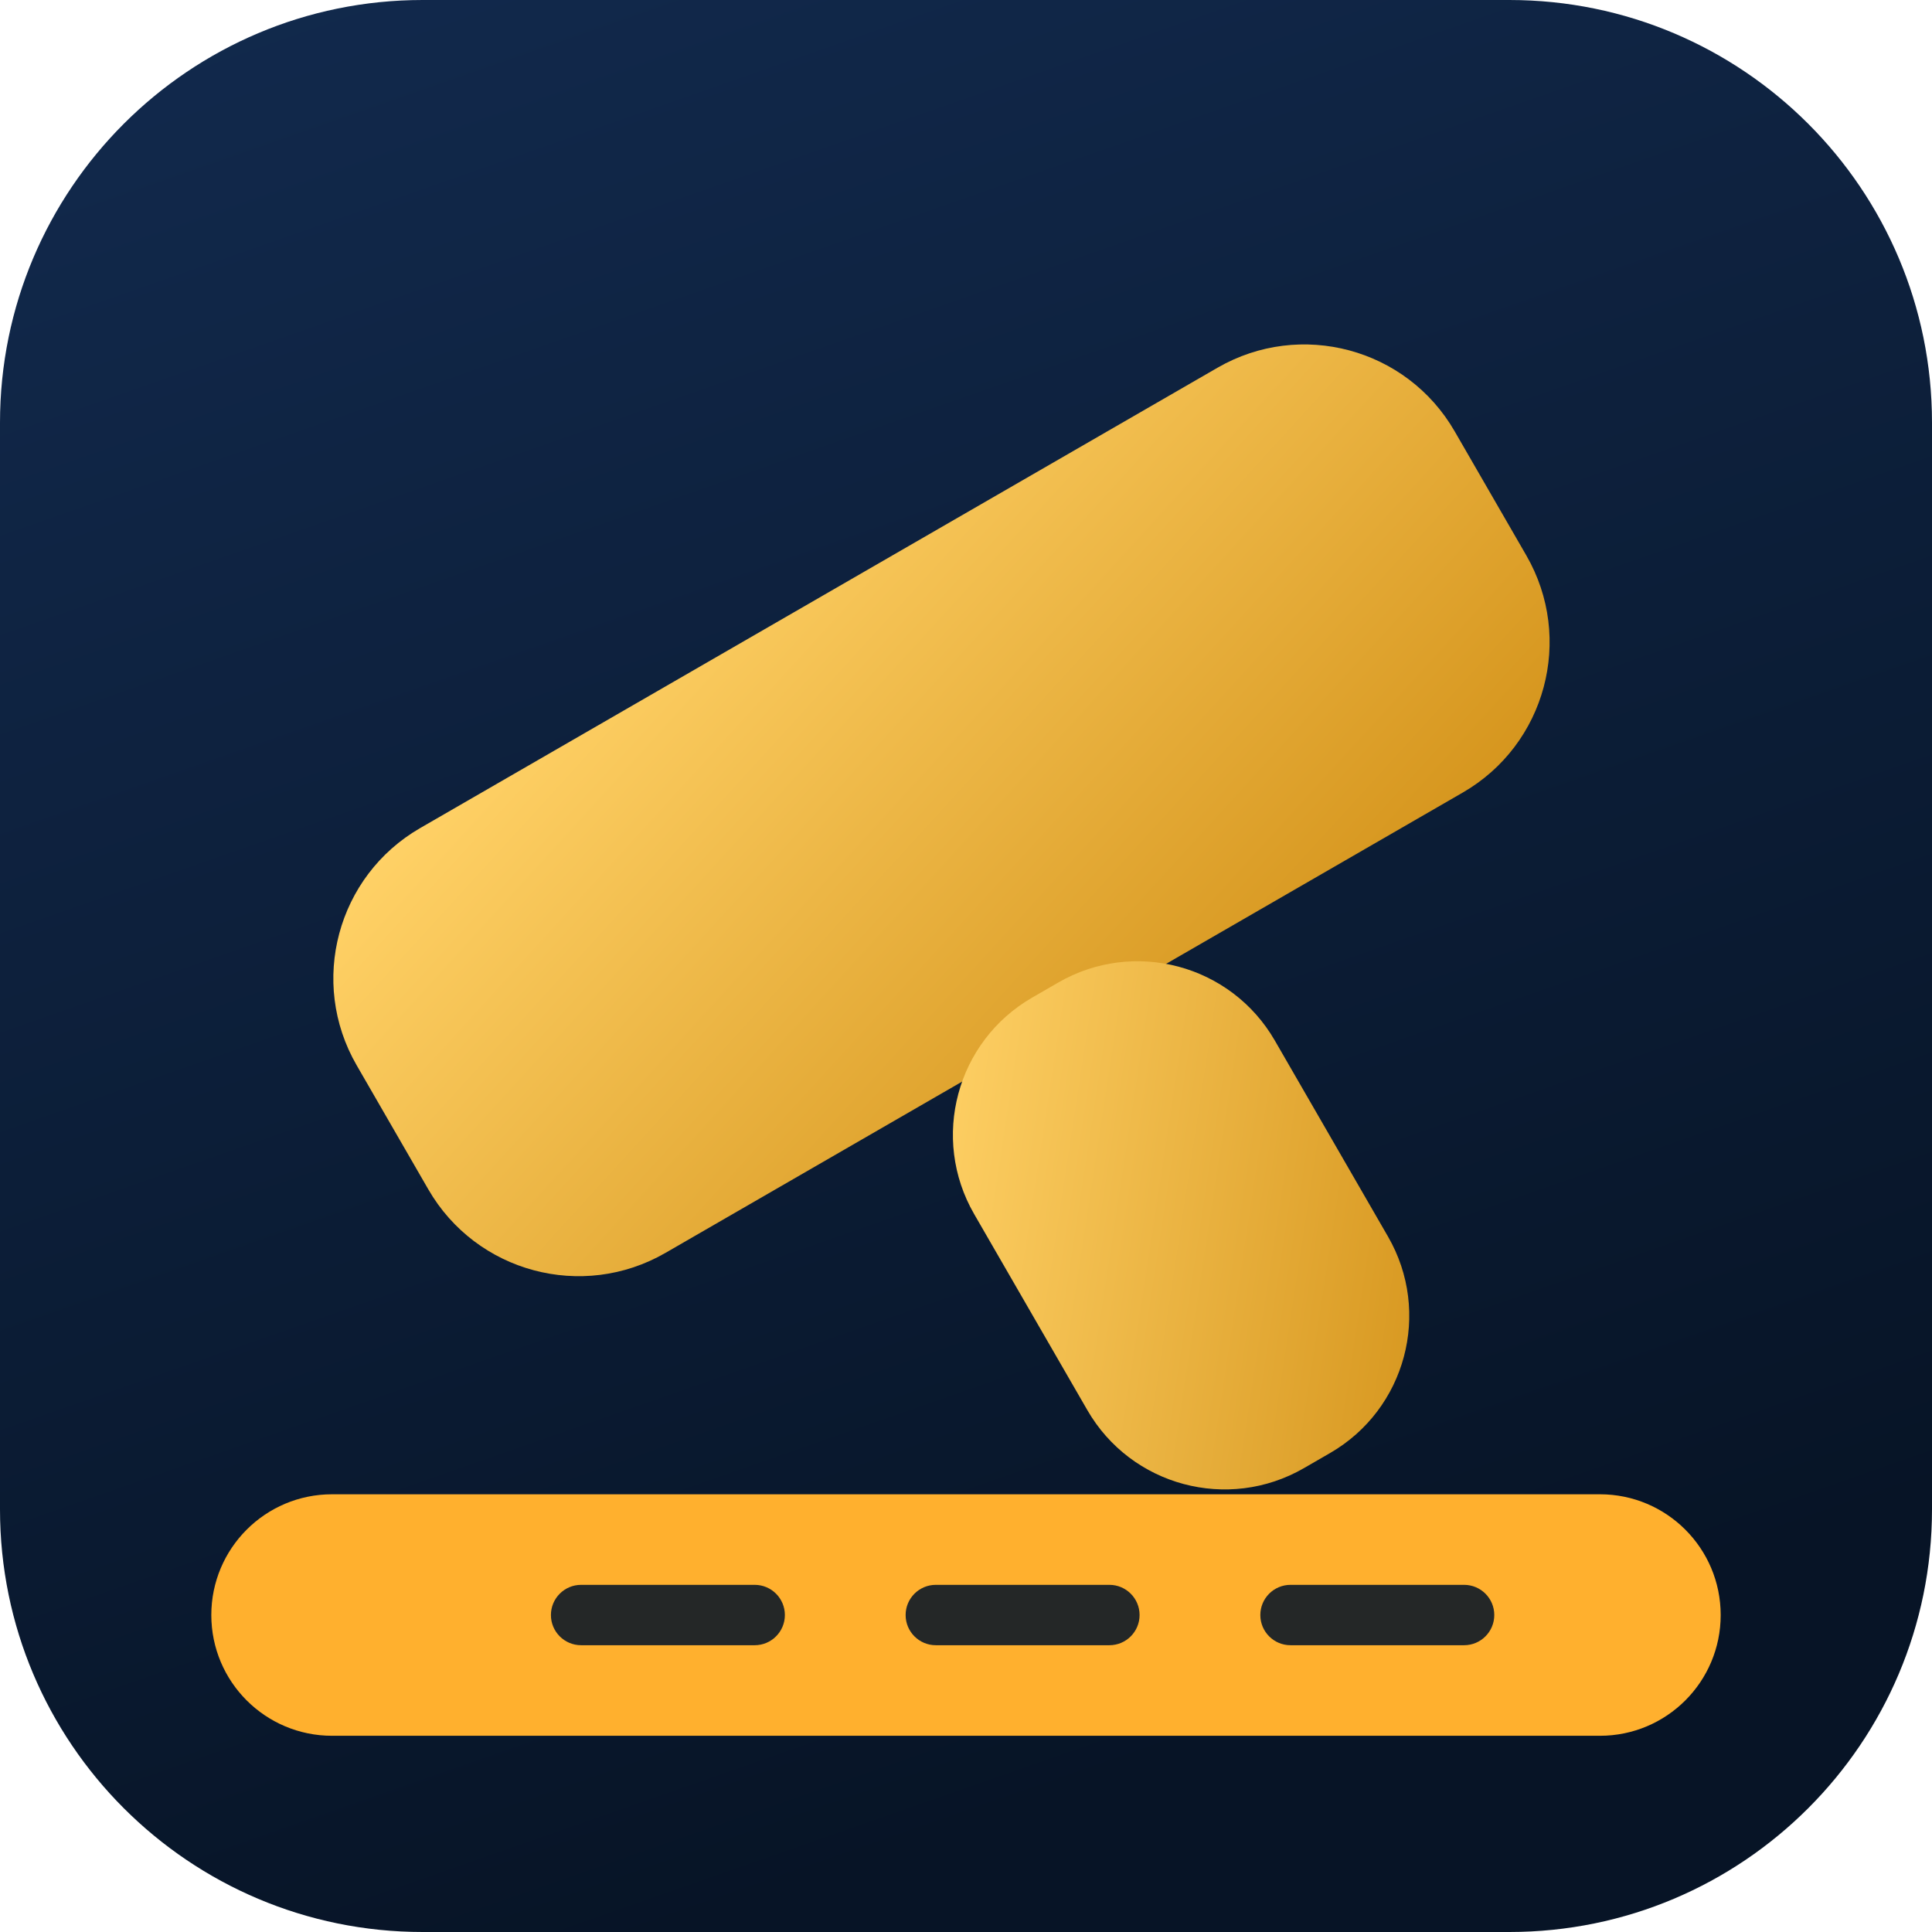
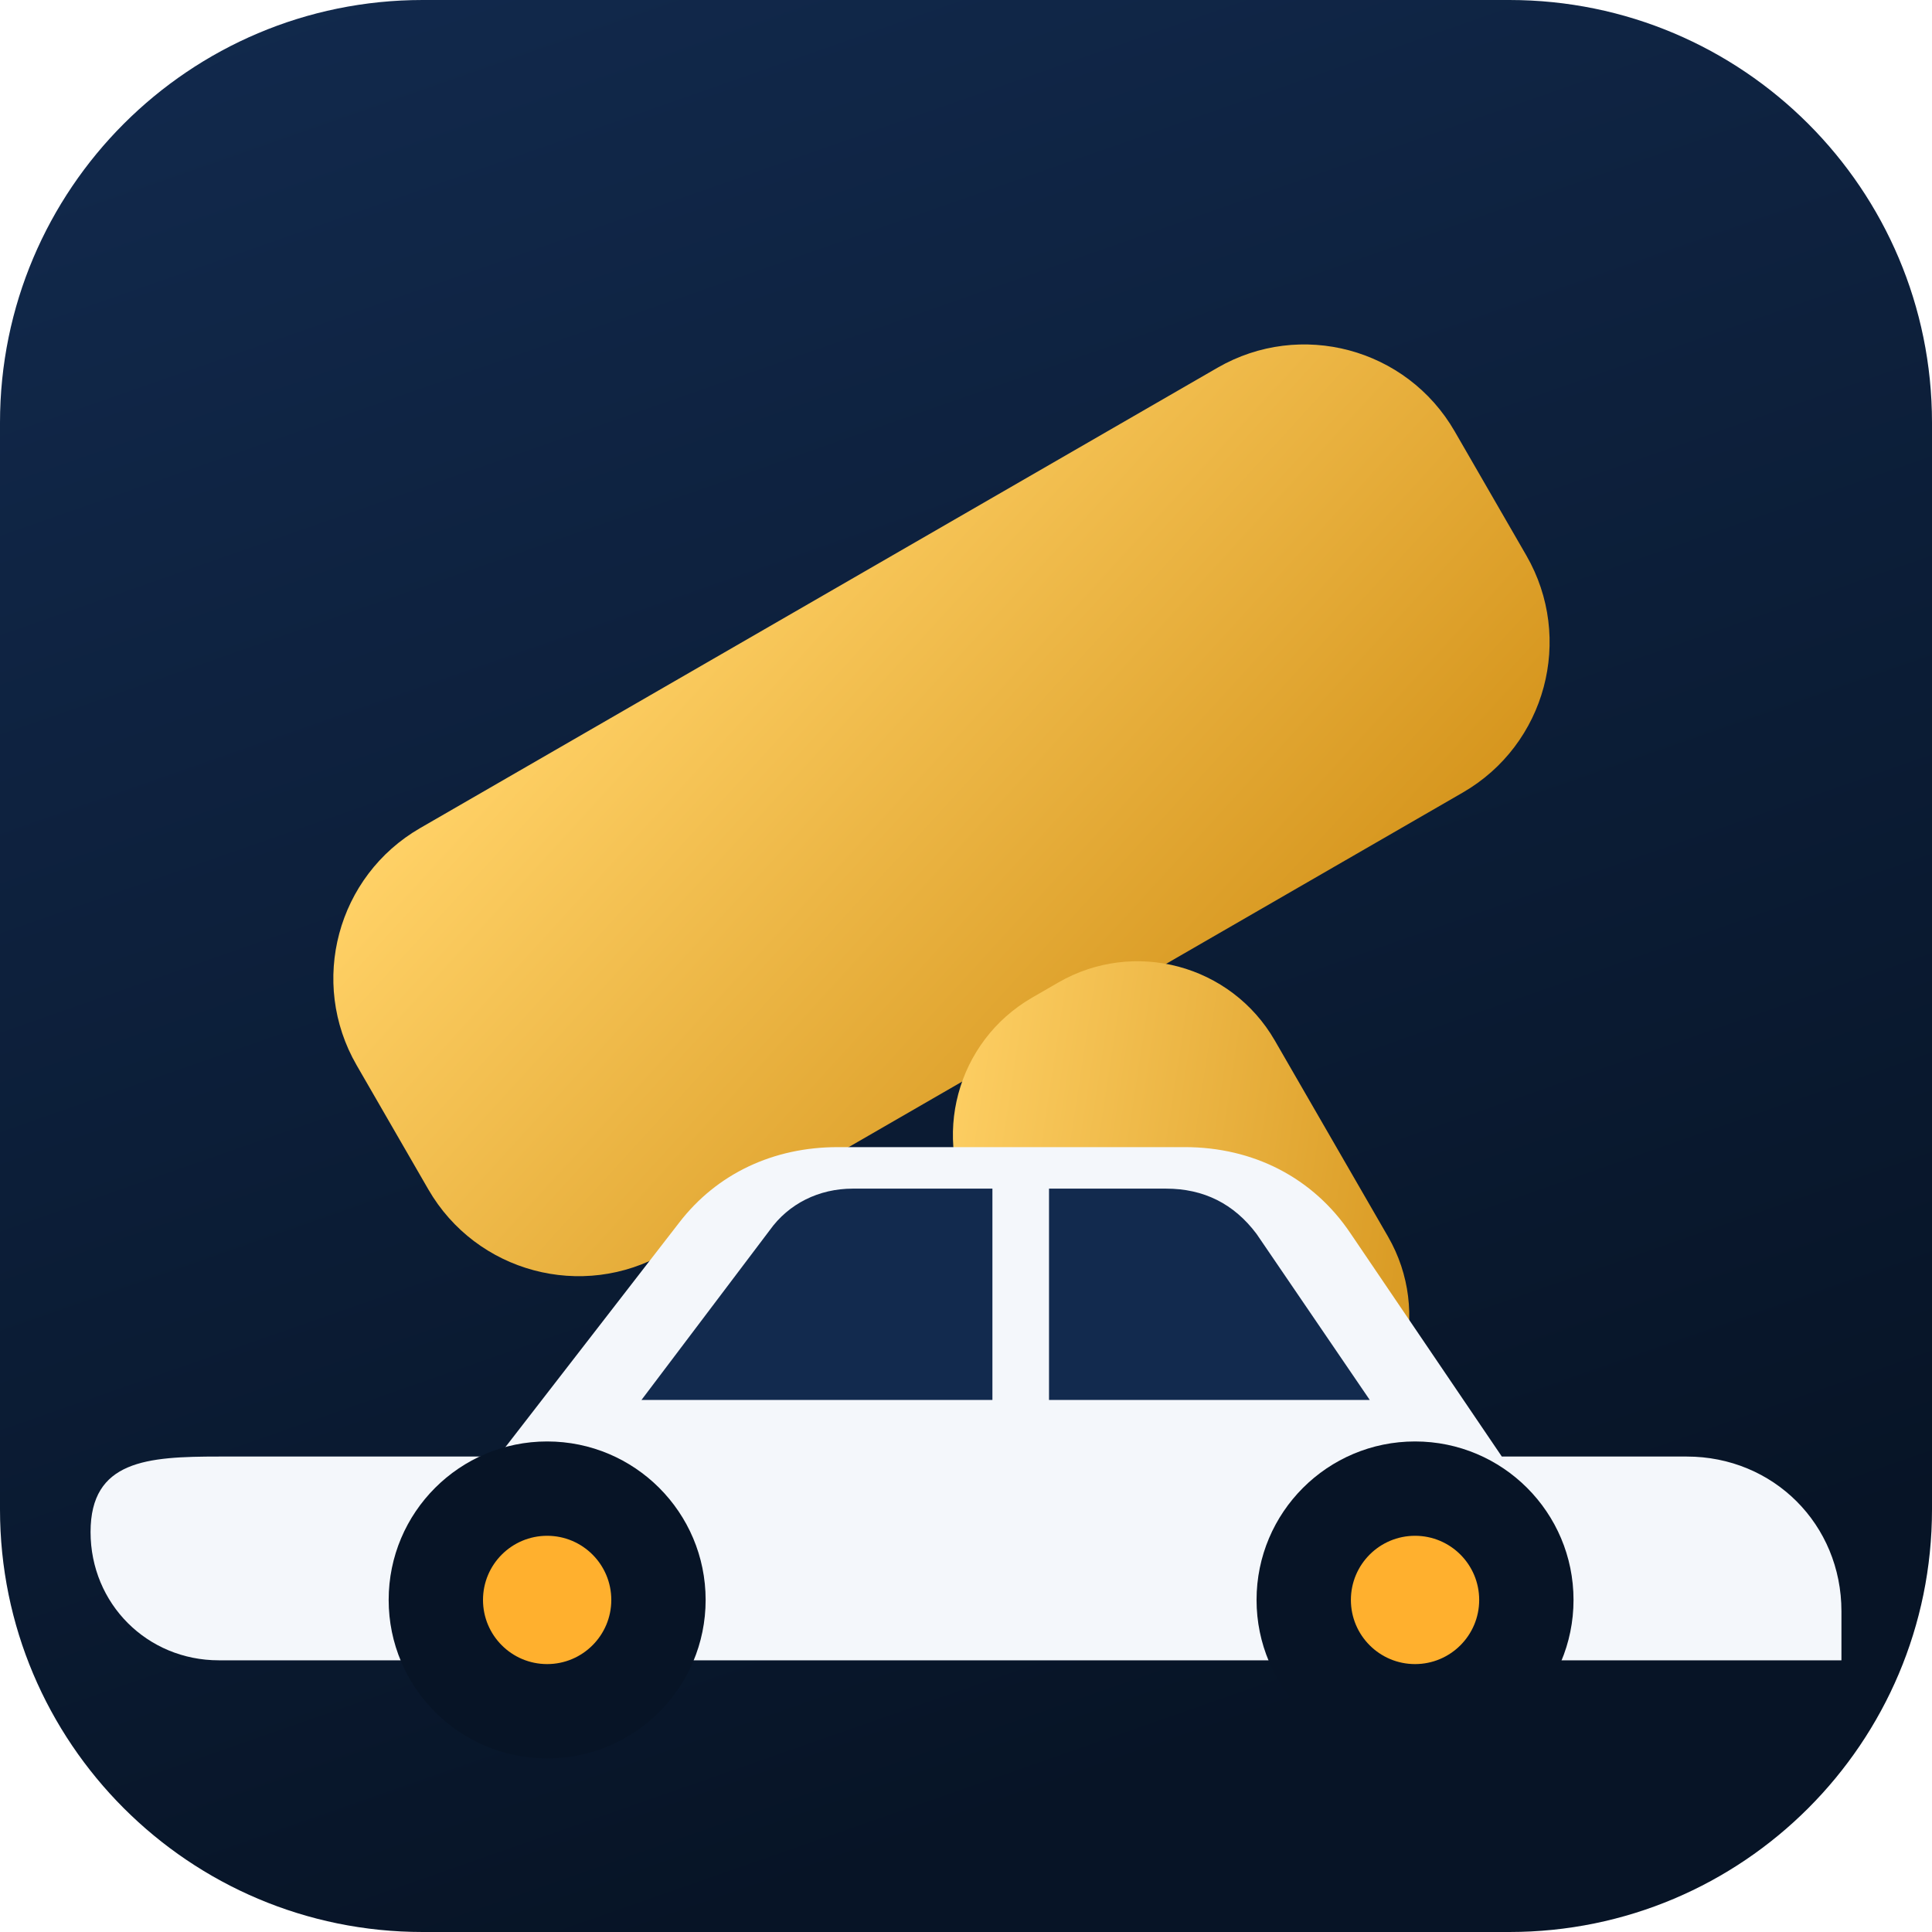
<svg xmlns="http://www.w3.org/2000/svg" viewBox="0 0 512 512" width="512" height="512" role="img" aria-label="MotorJury">
  <defs>
    <linearGradient id="bg" x1="0" y1="0" x2="0.35" y2="1">
      <stop offset="0" stop-color="#122A4E" />
      <stop offset="1" stop-color="#071426" />
    </linearGradient>
    <linearGradient id="gold" x1="0.1" y1="0" x2="0.9" y2="1">
      <stop offset="0" stop-color="#FFD166" />
      <stop offset="1" stop-color="#D6961E" />
    </linearGradient>
  </defs>
  <rect width="512" height="512" rx="112" fill="url(#bg)" />
  <g transform="rotate(-30 256 226)">
    <rect x="88" y="148" width="336" height="130" rx="46" fill="url(#gold)" />
    <rect x="210" y="268" width="92" height="144" rx="42" fill="url(#gold)" />
  </g>
-   <rect x="56" y="396" width="400" height="64" rx="32" fill="#FFB02E" />
-   <rect x="146" y="420" width="62" height="16" rx="8" fill="#071426" opacity="0.88" />
-   <rect x="240" y="420" width="62" height="16" rx="8" fill="#071426" opacity="0.88" />
-   <rect x="334" y="420" width="62" height="16" rx="8" fill="#071426" opacity="0.88" />
+   <path d="M58 386h74l48-62c10-13 25-20 42-20h92c18 0 34 8 44 23l40 59h49c23 0 41 18 41 41v13H58c-19 0-34-15-34-34s15-20 34-20z" fill="#F4F7FB" />
+   <path d="M170 371l34-45c5-7 13-11 22-11h37v56zm108 0v-56h31c10 0 18 4 24 12l30 44z" fill="#122A4E" />
+   <circle cx="145" cy="424" r="42" fill="#071426" />
+   <circle cx="145" cy="424" r="17" fill="#FFB02E" />
+   <circle cx="375" cy="424" r="42" fill="#071426" />
+   <circle cx="375" cy="424" r="17" fill="#FFB02E" />
</svg>
